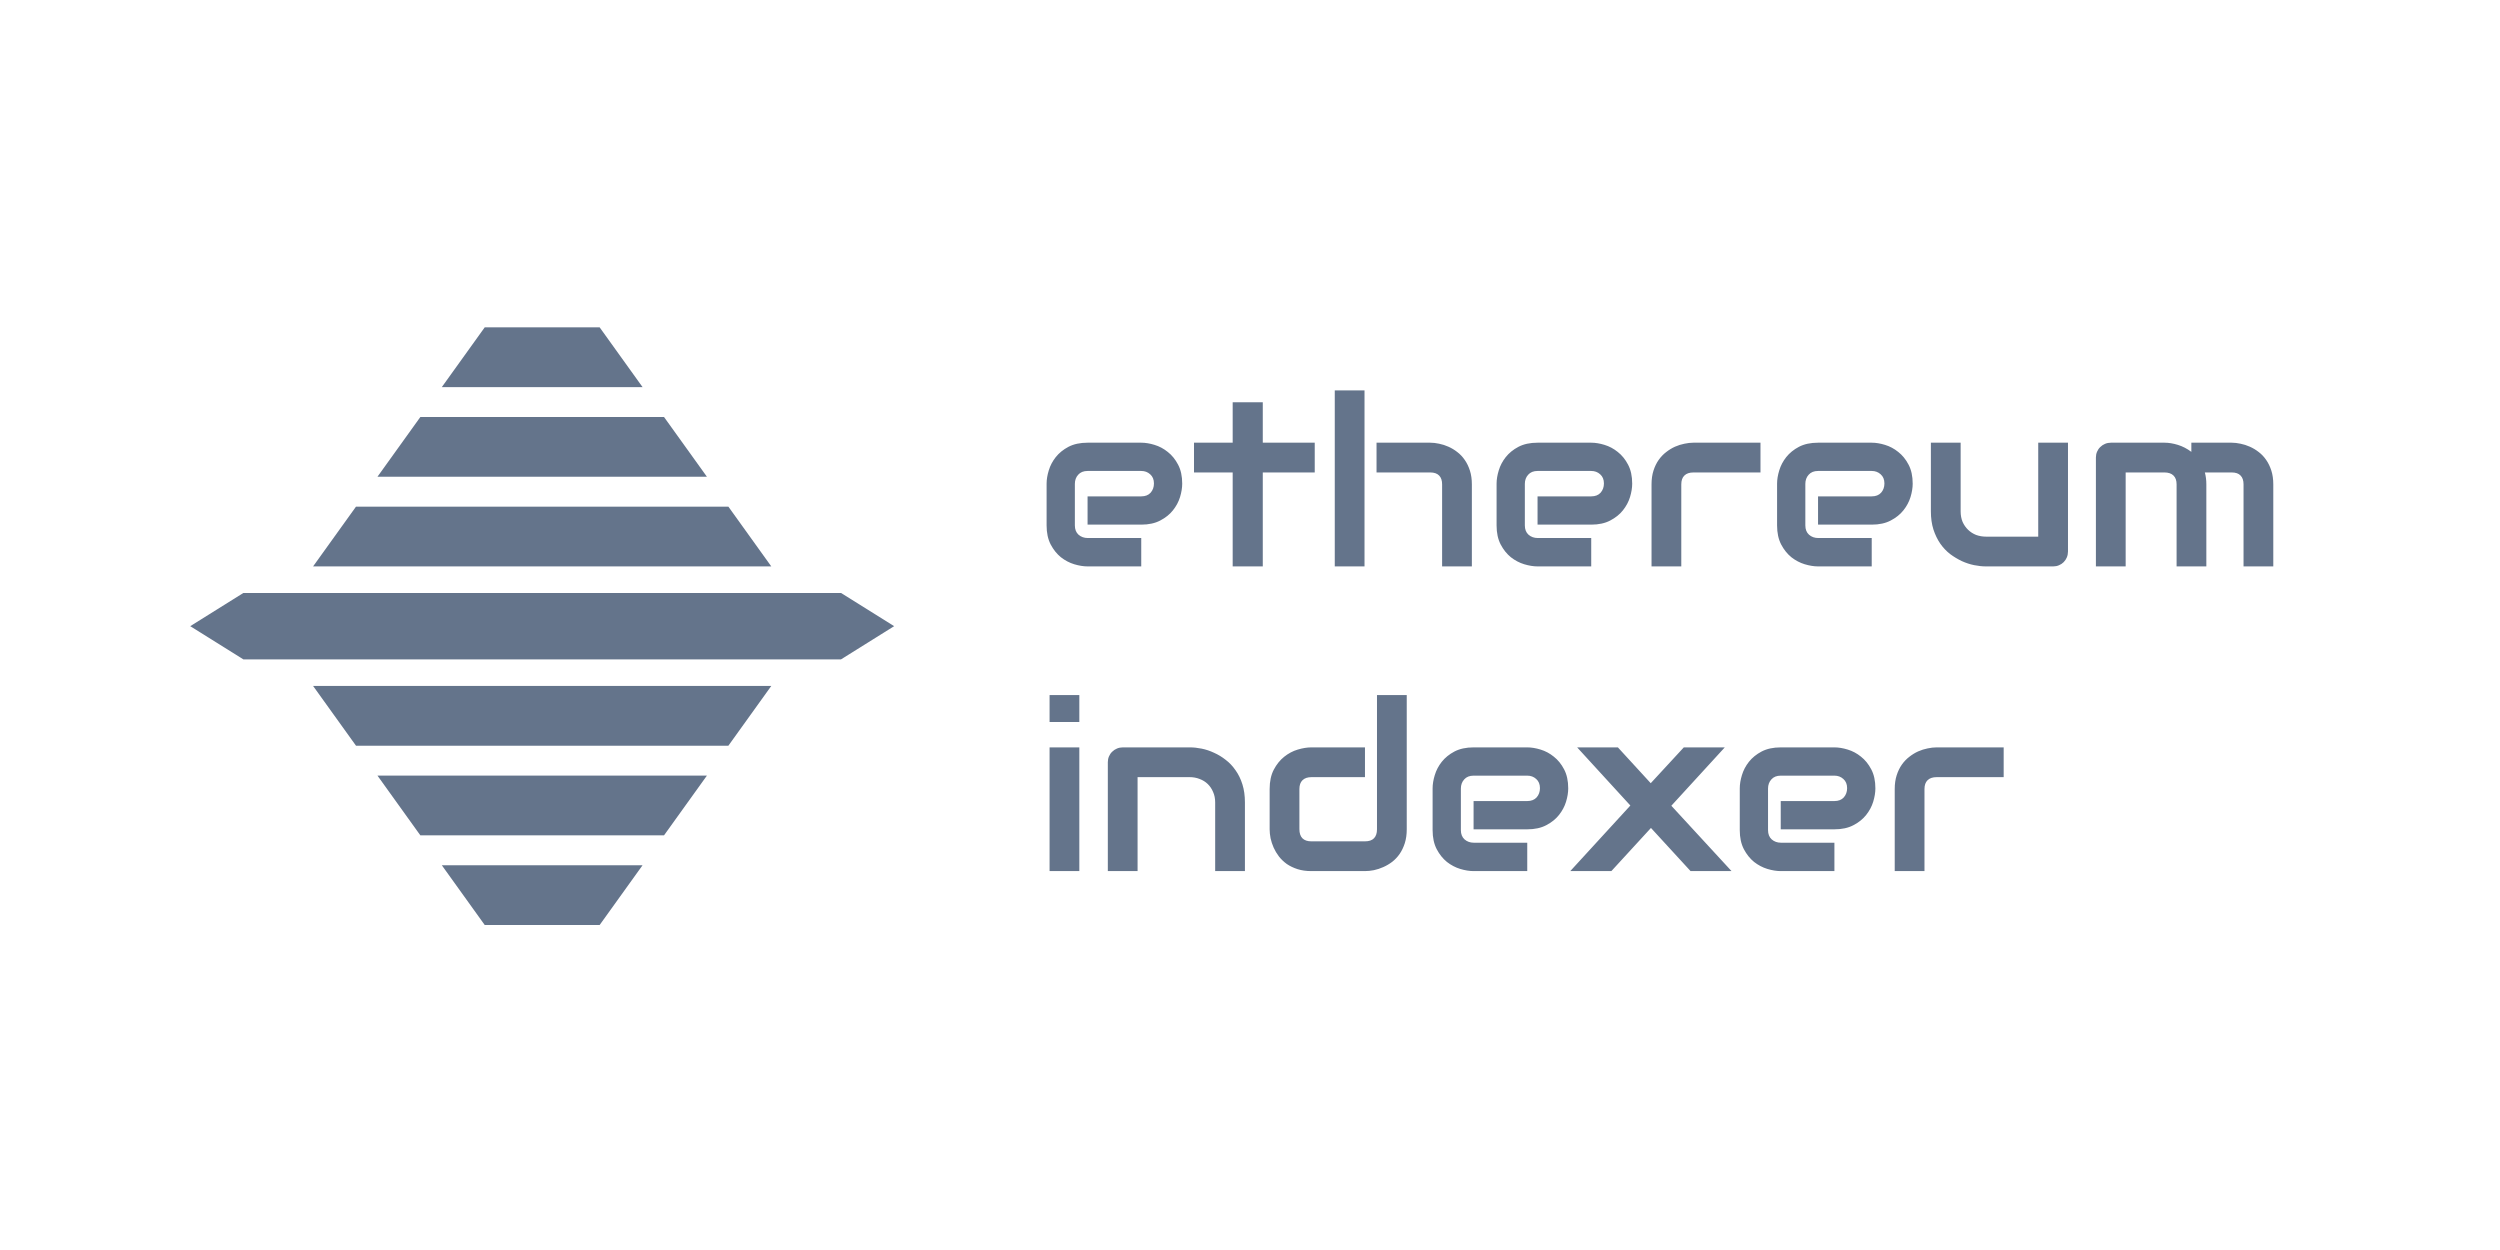
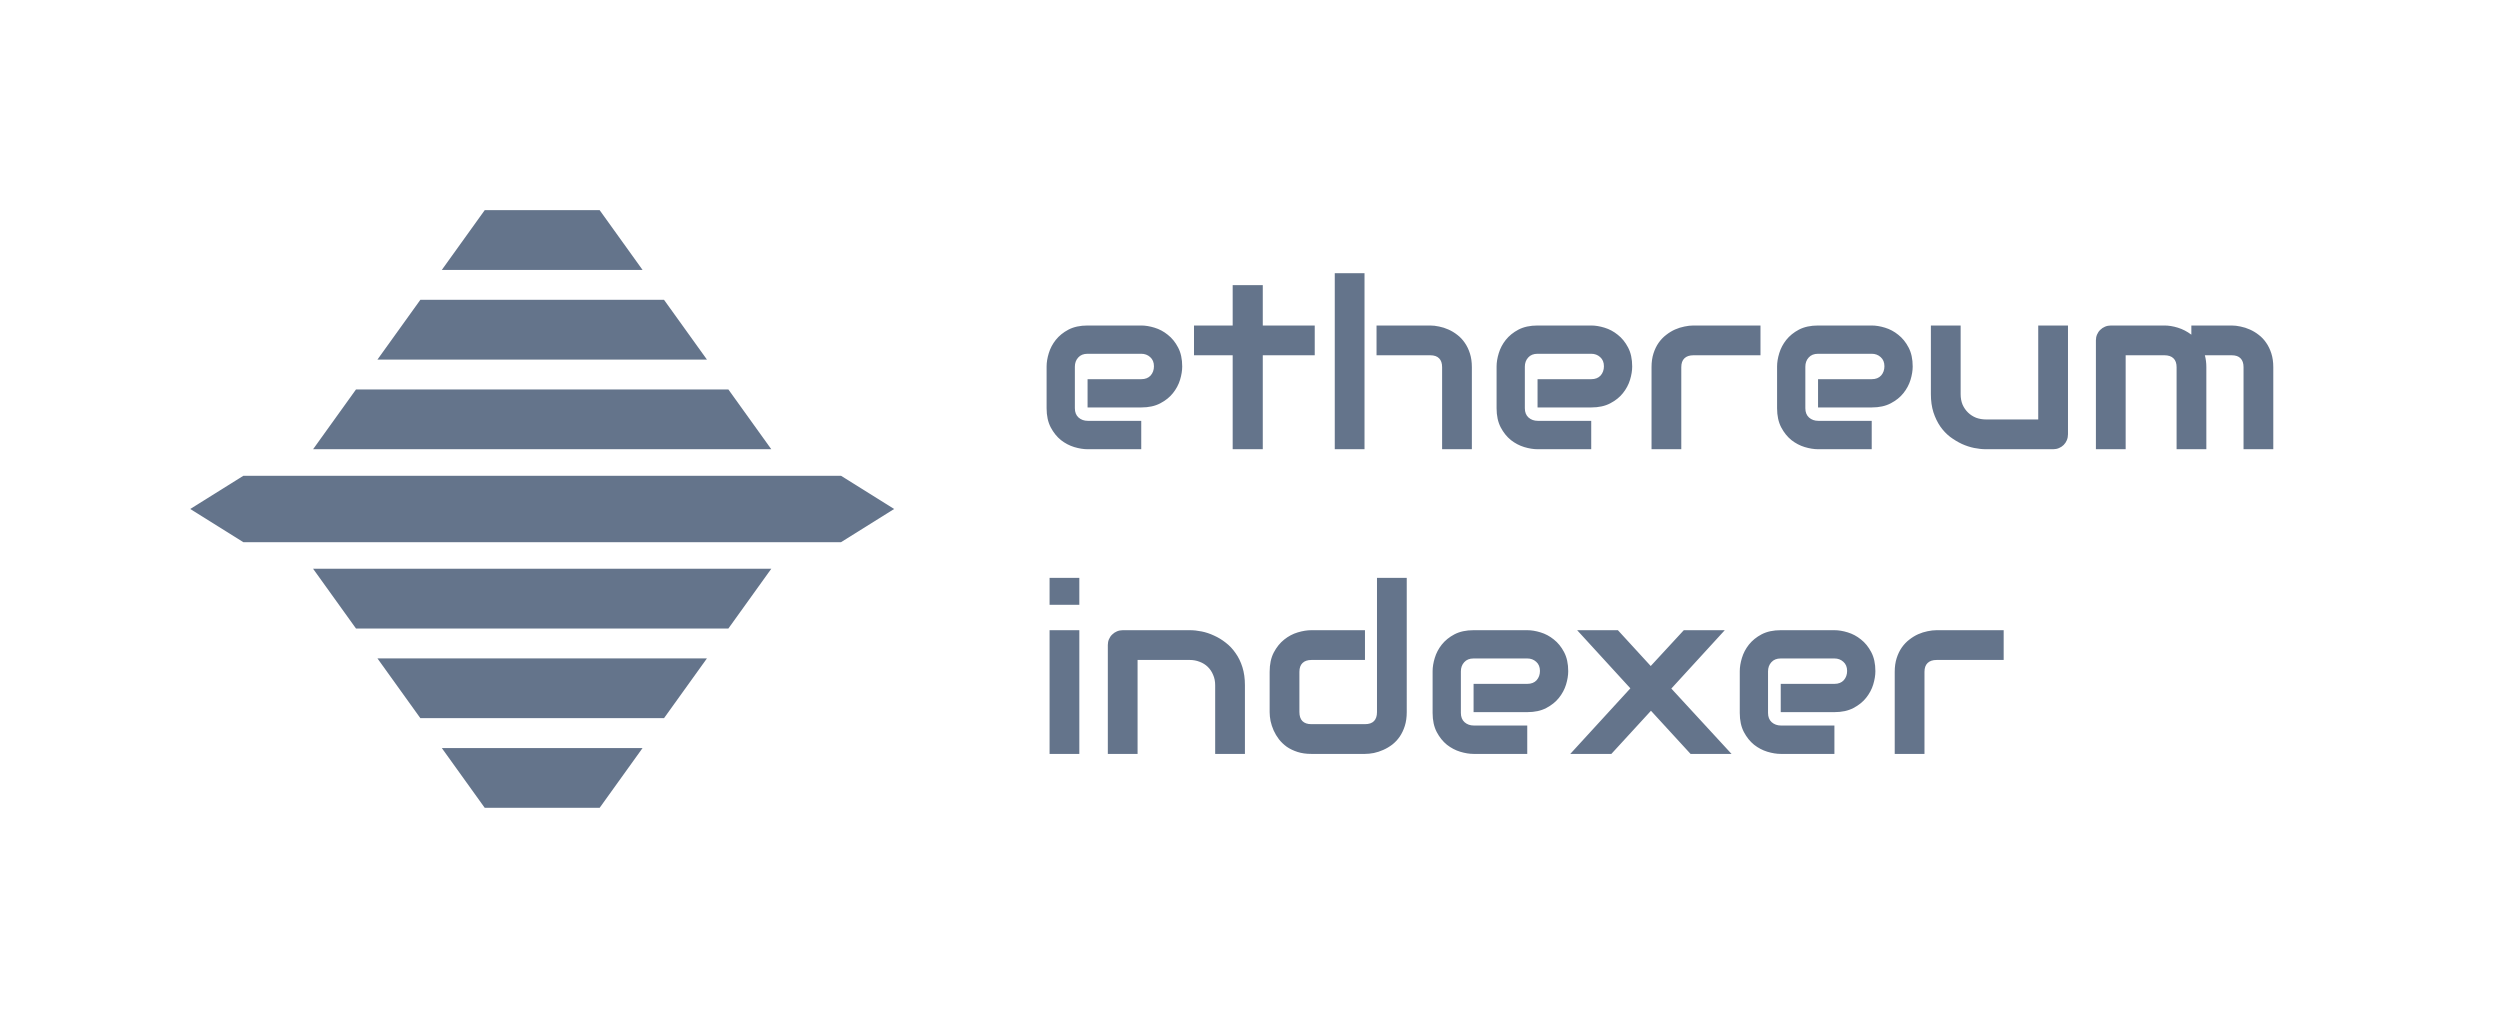
- <svg xmlns="http://www.w3.org/2000/svg" viewBox="0 0 1280 640" width="1280" height="640">
-   <g transform="translate(0,60)">
-     <defs>
-       <clipPath id="ei-lk">
-         <path d="M 230 64 L 282 64 L 394 220 L 394 292 L 282 448 L 230 448 L 118 292 L 118 220 Z" />
-       </clipPath>
-     </defs>
-     <g fill="#64748B">
-       <g transform="translate(60,43) scale(0.85)">
-         <g clip-path="url(#ei-lk)">
-           <rect x="60" y="76" width="392" height="36" />
-           <rect x="60" y="130" width="392" height="36" />
-           <rect x="60" y="184" width="392" height="36" />
-           <rect x="60" y="292" width="392" height="36" />
-           <rect x="60" y="346" width="392" height="36" />
-           <rect x="60" y="400" width="392" height="36" />
-         </g>
-         <path d="M76 236 H436 L468 256 L436 276 H76 L44 256 Z" />
+ <svg xmlns="http://www.w3.org/2000/svg" viewBox="0 0 1280 520" width="1280" height="520" version="1.1">
+   <defs>
+     <clipPath id="ei-lk">
+       <path d="M 230 64 L 282 64 L 394 220 L 394 292 L 282 448 L 230 448 L 118 292 L 118 220 Z" />
+     </clipPath>
+   </defs>
+   <g fill="#64748B">
+     <g transform="translate(60,43) scale(0.85)">
+       <g clip-path="url(#ei-lk)">
+         <rect x="60" y="76" width="392" height="36" />
+         <rect x="60" y="130" width="392" height="36" />
+         <rect x="60" y="184" width="392" height="36" />
+         <rect x="60" y="292" width="392" height="36" />
+         <rect x="60" y="346" width="392" height="36" />
+         <rect x="60" y="400" width="392" height="36" />
      </g>
-       <path d="m 605.293,187.637 q 0,3.164 -1.113,6.855 -1.113,3.633 -3.633,6.797 -2.461,3.105 -6.504,5.215 -3.984,2.109 -9.727,2.109 h -27.48 v -14.473 h 27.48 q 3.105,0 4.805,-1.875 1.699,-1.934 1.699,-4.746 0,-2.988 -1.934,-4.688 -1.875,-1.699 -4.57,-1.699 h -27.48 q -3.105,0 -4.805,1.934 -1.699,1.875 -1.699,4.688 v 21.27 q 0,3.047 1.875,4.746 1.934,1.699 4.746,1.699 h 27.363 V 230 h -27.48 q -3.164,0 -6.855,-1.113 -3.633,-1.113 -6.797,-3.574 -3.105,-2.52 -5.215,-6.504 -2.109,-4.043 -2.109,-9.785 v -21.387 q 0,-3.164 1.113,-6.797 1.113,-3.691 3.574,-6.797 2.52,-3.164 6.504,-5.273 4.043,-2.109 9.785,-2.109 h 27.48 q 3.164,0 6.797,1.113 3.691,1.113 6.797,3.633 3.164,2.461 5.273,6.504 2.109,3.984 2.109,9.727 z m 67.852,-5.742 H 646.543 V 230 h -15.41 v -48.105 h -19.805 v -15.234 h 19.805 v -20.684 h 15.41 v 20.684 h 26.602 z M 753.594,230 h -15.234 v -42.012 q 0,-2.988 -1.523,-4.512 -1.523,-1.582 -4.57,-1.582 h -27.48 v -15.234 h 27.48 q 2.168,0 4.57,0.527 2.402,0.469 4.746,1.523 2.402,1.055 4.57,2.754 2.168,1.641 3.809,4.043 1.641,2.344 2.637,5.449 0.996,3.105 0.996,7.031 z m -54.961,0 h -15.234 v -90.117 h 15.234 z m 137.051,-42.363 q 0,3.164 -1.113,6.855 -1.113,3.633 -3.633,6.797 -2.461,3.105 -6.504,5.215 -3.984,2.109 -9.727,2.109 h -27.48 v -14.473 h 27.48 q 3.105,0 4.805,-1.875 1.699,-1.934 1.699,-4.746 0,-2.988 -1.934,-4.688 -1.875,-1.699 -4.57,-1.699 h -27.48 q -3.105,0 -4.805,1.934 -1.699,1.875 -1.699,4.688 v 21.27 q 0,3.047 1.875,4.746 1.934,1.699 4.746,1.699 h 27.363 V 230 h -27.48 q -3.164,0 -6.855,-1.113 -3.633,-1.113 -6.797,-3.574 -3.105,-2.52 -5.215,-6.504 -2.109,-4.043 -2.109,-9.785 v -21.387 q 0,-3.164 1.113,-6.797 1.113,-3.691 3.574,-6.797 2.52,-3.164 6.504,-5.273 4.043,-2.109 9.785,-2.109 h 27.48 q 3.164,0 6.797,1.113 3.691,1.113 6.797,3.633 3.164,2.461 5.273,6.504 2.109,3.984 2.109,9.727 z m 65.684,-5.742 h -34.277 q -3.105,0 -4.688,1.582 -1.582,1.523 -1.582,4.512 V 230 h -15.234 v -42.012 q 0,-3.926 0.996,-7.031 0.996,-3.105 2.637,-5.449 1.699,-2.402 3.867,-4.043 2.168,-1.699 4.512,-2.754 2.402,-1.055 4.805,-1.523 2.461,-0.527 4.57,-0.527 h 34.395 z m 77.93,5.742 q 0,3.164 -1.113,6.855 -1.113,3.633 -3.633,6.797 -2.461,3.105 -6.504,5.215 -3.984,2.109 -9.727,2.109 h -27.48 v -14.473 h 27.48 q 3.105,0 4.805,-1.875 1.699,-1.934 1.699,-4.746 0,-2.988 -1.934,-4.688 -1.875,-1.699 -4.57,-1.699 h -27.48 q -3.105,0 -4.805,1.934 -1.699,1.875 -1.699,4.688 v 21.27 q 0,3.047 1.875,4.746 1.934,1.699 4.746,1.699 h 27.363 V 230 h -27.48 q -3.164,0 -6.855,-1.113 -3.633,-1.113 -6.797,-3.574 -3.105,-2.52 -5.215,-6.504 -2.109,-4.043 -2.109,-9.785 v -21.387 q 0,-3.164 1.113,-6.797 1.113,-3.691 3.574,-6.797 2.52,-3.164 6.504,-5.273 4.043,-2.109 9.785,-2.109 h 27.48 q 3.164,0 6.797,1.113 3.691,1.113 6.797,3.633 3.164,2.461 5.273,6.504 2.109,3.984 2.109,9.727 z m 79.512,34.688 q 0,1.641 -0.586,3.047 -0.586,1.406 -1.641,2.461 -0.996,0.996 -2.402,1.582 Q 1052.832,230 1051.25,230 h -34.453 q -2.812,0 -6.035,-0.645 -3.164,-0.645 -6.269,-2.051 -3.106,-1.465 -6.035,-3.633 -2.871,-2.227 -5.039,-5.332 -2.168,-3.164 -3.516,-7.266 -1.289,-4.102 -1.289,-9.258 v -35.156 h 15.234 v 35.156 q 0,2.988 0.996,5.391 1.055,2.344 2.812,4.043 1.758,1.699 4.102,2.637 2.402,0.879 5.156,0.879 h 26.66 v -48.105 h 15.234 z M 1129.648,230 h -15.234 v -42.012 q 0,-2.988 -1.582,-4.512 -1.582,-1.582 -4.688,-1.582 h -19.805 V 230 h -15.234 v -55.781 q 0,-1.582 0.586,-2.93 0.586,-1.406 1.641,-2.402 1.055,-1.055 2.461,-1.641 1.406,-0.586 2.988,-0.586 h 27.48 q 3.164,0 6.797,1.113 3.633,1.113 6.914,3.574 v -4.688 h 20.625 q 2.168,0 4.57,0.527 2.402,0.469 4.746,1.523 2.402,1.055 4.57,2.754 2.168,1.641 3.809,4.043 1.641,2.344 2.637,5.449 0.996,3.105 0.996,7.031 V 230 h -15.234 v -42.012 q 0,-2.988 -1.523,-4.512 -1.465,-1.582 -4.57,-1.582 h -13.711 q 0.762,2.812 0.762,6.094 z" style="font-size:120px;font-family:Audiowide" aria-label="ethereum" />
-       <path d="m 552.617,309.652 h -15.234 v -13.77 h 15.234 z m 0,76.348 h -15.234 v -63.34 h 15.234 z m 84.785,0 h -15.234 v -35.156 q 0,-2.988 -1.055,-5.332 -0.996,-2.402 -2.754,-4.102 -1.758,-1.699 -4.16,-2.578 -2.344,-0.938 -5.098,-0.938 H 582.441 V 386 h -15.234 v -55.781 q 0,-1.582 0.586,-2.93 0.586,-1.406 1.641,-2.402 1.055,-1.055 2.461,-1.641 1.406,-0.586 2.988,-0.586 h 34.336 q 2.871,0 6.035,0.645 3.223,0.645 6.328,2.109 3.164,1.406 5.977,3.633 2.871,2.168 5.039,5.332 2.227,3.105 3.516,7.207 1.289,4.102 1.289,9.258 z m 82.852,-21.387 q 0,3.926 -0.996,7.09 -0.996,3.105 -2.637,5.508 -1.641,2.344 -3.809,4.043 -2.168,1.641 -4.57,2.695 -2.344,1.055 -4.805,1.582 Q 701.035,386 698.867,386 h -27.48 q -3.926,0 -7.031,-0.996 -3.105,-0.996 -5.508,-2.637 -2.344,-1.699 -4.043,-3.867 -1.641,-2.168 -2.695,-4.512 -1.055,-2.402 -1.582,-4.805 -0.469,-2.461 -0.469,-4.57 v -20.625 q 0,-5.859 2.109,-9.902 2.168,-4.102 5.332,-6.621 3.223,-2.578 6.973,-3.691 3.75,-1.113 6.914,-1.113 h 27.48 v 15.234 h -27.363 q -3.047,0 -4.629,1.582 -1.582,1.523 -1.582,4.512 v 20.508 q 0,3.105 1.523,4.688 1.582,1.582 4.57,1.582 h 27.48 q 3.105,0 4.629,-1.582 1.523,-1.582 1.523,-4.57 v -68.73 h 15.234 z m 82.676,-20.977 q 0,3.164 -1.113,6.855 -1.113,3.633 -3.633,6.797 -2.461,3.105 -6.504,5.215 -3.984,2.109 -9.727,2.109 h -27.48 v -14.473 h 27.48 q 3.105,0 4.805,-1.875 1.699,-1.934 1.699,-4.746 0,-2.988 -1.934,-4.688 -1.875,-1.699 -4.57,-1.699 h -27.48 q -3.105,0 -4.805,1.934 -1.699,1.875 -1.699,4.688 v 21.27 q 0,3.047 1.875,4.746 1.934,1.699 4.746,1.699 h 27.363 V 386 h -27.48 q -3.164,0 -6.855,-1.113 -3.633,-1.113 -6.797,-3.574 -3.105,-2.52 -5.215,-6.504 -2.109,-4.043 -2.109,-9.785 v -21.387 q 0,-3.164 1.113,-6.797 1.113,-3.691 3.574,-6.797 2.52,-3.164 6.504,-5.273 4.043,-2.109 9.785,-2.109 h 27.48 q 3.164,0 6.797,1.113 3.691,1.113 6.797,3.633 3.164,2.461 5.273,6.504 2.109,3.984 2.109,9.727 z M 883.086,322.66 855.723,352.543 886.543,386 H 865.566 L 845.293,363.91 825.02,386 H 803.984 L 834.746,352.426 807.5,322.66 h 20.859 L 845.176,341 862.109,322.66 Z m 77.109,20.977 q 0,3.164 -1.113,6.855 -1.113,3.633 -3.633,6.797 -2.461,3.105 -6.504,5.215 -3.984,2.109 -9.727,2.109 h -27.48 v -14.473 h 27.48 q 3.105,0 4.805,-1.875 1.699,-1.934 1.699,-4.746 0,-2.988 -1.934,-4.688 -1.875,-1.699 -4.57,-1.699 h -27.48 q -3.105,0 -4.805,1.934 -1.699,1.875 -1.699,4.688 v 21.27 q 0,3.047 1.875,4.746 1.934,1.699 4.746,1.699 h 27.363 V 386 h -27.48 q -3.164,0 -6.855,-1.113 -3.633,-1.113 -6.797,-3.574 -3.105,-2.52 -5.215,-6.504 -2.109,-4.043 -2.109,-9.785 v -21.387 q 0,-3.164 1.113,-6.797 1.113,-3.691 3.574,-6.797 2.52,-3.164 6.504,-5.273 4.043,-2.109 9.785,-2.109 h 27.48 q 3.164,0 6.797,1.113 3.691,1.113 6.797,3.633 3.164,2.461 5.273,6.504 2.109,3.984 2.109,9.727 z m 65.684,-5.742 h -34.277 q -3.105,0 -4.688,1.582 -1.582,1.523 -1.582,4.512 V 386 h -15.234 v -42.012 q 0,-3.926 0.996,-7.031 0.996,-3.105 2.637,-5.449 1.699,-2.402 3.867,-4.043 2.168,-1.699 4.512,-2.754 2.402,-1.055 4.805,-1.523 2.461,-0.527 4.57,-0.527 h 34.395 z" style="font-size:120px;font-family:Audiowide" aria-label="indexer" />
+       <path d="M76 236 H436 L468 256 L436 276 H76 L44 256 Z" />
    </g>
+     <path d="m 605.293,187.637 q 0,3.164 -1.113,6.855 -1.113,3.633 -3.633,6.797 -2.461,3.105 -6.504,5.215 -3.984,2.109 -9.727,2.109 h -27.48 v -14.473 h 27.48 q 3.105,0 4.805,-1.875 1.699,-1.934 1.699,-4.746 0,-2.988 -1.934,-4.688 -1.875,-1.699 -4.57,-1.699 h -27.48 q -3.105,0 -4.805,1.934 -1.699,1.875 -1.699,4.688 v 21.27 q 0,3.047 1.875,4.746 1.934,1.699 4.746,1.699 h 27.363 V 230 h -27.48 q -3.164,0 -6.855,-1.113 -3.633,-1.113 -6.797,-3.574 -3.105,-2.52 -5.215,-6.504 -2.109,-4.043 -2.109,-9.785 v -21.387 q 0,-3.164 1.113,-6.797 1.113,-3.691 3.574,-6.797 2.52,-3.164 6.504,-5.273 4.043,-2.109 9.785,-2.109 h 27.48 q 3.164,0 6.797,1.113 3.691,1.113 6.797,3.633 3.164,2.461 5.273,6.504 2.109,3.984 2.109,9.727 z m 67.852,-5.742 H 646.543 V 230 h -15.41 v -48.105 h -19.805 v -15.234 h 19.805 v -20.684 h 15.41 v 20.684 h 26.602 z M 753.594,230 h -15.234 v -42.012 q 0,-2.988 -1.523,-4.512 -1.523,-1.582 -4.57,-1.582 h -27.48 v -15.234 h 27.48 q 2.168,0 4.57,0.527 2.402,0.469 4.746,1.523 2.402,1.055 4.57,2.754 2.168,1.641 3.809,4.043 1.641,2.344 2.637,5.449 0.996,3.105 0.996,7.031 z m -54.961,0 h -15.234 v -90.117 h 15.234 z m 137.051,-42.363 q 0,3.164 -1.113,6.855 -1.113,3.633 -3.633,6.797 -2.461,3.105 -6.504,5.215 -3.984,2.109 -9.727,2.109 h -27.48 v -14.473 h 27.48 q 3.105,0 4.805,-1.875 1.699,-1.934 1.699,-4.746 0,-2.988 -1.934,-4.688 -1.875,-1.699 -4.57,-1.699 h -27.48 q -3.105,0 -4.805,1.934 -1.699,1.875 -1.699,4.688 v 21.27 q 0,3.047 1.875,4.746 1.934,1.699 4.746,1.699 h 27.363 V 230 h -27.48 q -3.164,0 -6.855,-1.113 -3.633,-1.113 -6.797,-3.574 -3.105,-2.52 -5.215,-6.504 -2.109,-4.043 -2.109,-9.785 v -21.387 q 0,-3.164 1.113,-6.797 1.113,-3.691 3.574,-6.797 2.52,-3.164 6.504,-5.273 4.043,-2.109 9.785,-2.109 h 27.48 q 3.164,0 6.797,1.113 3.691,1.113 6.797,3.633 3.164,2.461 5.273,6.504 2.109,3.984 2.109,9.727 z m 65.684,-5.742 h -34.277 q -3.105,0 -4.688,1.582 -1.582,1.523 -1.582,4.512 V 230 h -15.234 v -42.012 q 0,-3.926 0.996,-7.031 0.996,-3.105 2.637,-5.449 1.699,-2.402 3.867,-4.043 2.168,-1.699 4.512,-2.754 2.402,-1.055 4.805,-1.523 2.461,-0.527 4.57,-0.527 h 34.395 z m 77.93,5.742 q 0,3.164 -1.113,6.855 -1.113,3.633 -3.633,6.797 -2.461,3.105 -6.504,5.215 -3.984,2.109 -9.727,2.109 h -27.48 v -14.473 h 27.48 q 3.105,0 4.805,-1.875 1.699,-1.934 1.699,-4.746 0,-2.988 -1.934,-4.688 -1.875,-1.699 -4.57,-1.699 h -27.48 q -3.105,0 -4.805,1.934 -1.699,1.875 -1.699,4.688 v 21.27 q 0,3.047 1.875,4.746 1.934,1.699 4.746,1.699 h 27.363 V 230 h -27.48 q -3.164,0 -6.855,-1.113 -3.633,-1.113 -6.797,-3.574 -3.105,-2.52 -5.215,-6.504 -2.109,-4.043 -2.109,-9.785 v -21.387 q 0,-3.164 1.113,-6.797 1.113,-3.691 3.574,-6.797 2.52,-3.164 6.504,-5.273 4.043,-2.109 9.785,-2.109 h 27.48 q 3.164,0 6.797,1.113 3.691,1.113 6.797,3.633 3.164,2.461 5.273,6.504 2.109,3.984 2.109,9.727 z m 79.512,34.688 q 0,1.641 -0.586,3.047 -0.586,1.406 -1.641,2.461 -0.996,0.996 -2.402,1.582 Q 1052.832,230 1051.25,230 h -34.453 q -2.812,0 -6.035,-0.645 -3.164,-0.645 -6.269,-2.051 -3.106,-1.465 -6.035,-3.633 -2.871,-2.227 -5.039,-5.332 -2.168,-3.164 -3.516,-7.266 -1.289,-4.102 -1.289,-9.258 v -35.156 h 15.234 v 35.156 q 0,2.988 0.996,5.391 1.055,2.344 2.812,4.043 1.758,1.699 4.102,2.637 2.402,0.879 5.156,0.879 h 26.66 v -48.105 h 15.234 z M 1129.648,230 h -15.234 v -42.012 q 0,-2.988 -1.582,-4.512 -1.582,-1.582 -4.688,-1.582 h -19.805 V 230 h -15.234 v -55.781 q 0,-1.582 0.586,-2.93 0.586,-1.406 1.641,-2.402 1.055,-1.055 2.461,-1.641 1.406,-0.586 2.988,-0.586 h 27.48 q 3.164,0 6.797,1.113 3.633,1.113 6.914,3.574 v -4.688 h 20.625 q 2.168,0 4.57,0.527 2.402,0.469 4.746,1.523 2.402,1.055 4.57,2.754 2.168,1.641 3.809,4.043 1.641,2.344 2.637,5.449 0.996,3.105 0.996,7.031 V 230 h -15.234 v -42.012 q 0,-2.988 -1.523,-4.512 -1.465,-1.582 -4.57,-1.582 h -13.711 q 0.762,2.812 0.762,6.094 z" style="font-size:120px;font-family:Audiowide" aria-label="ethereum" />
+     <path d="m 552.617,309.652 h -15.234 v -13.77 h 15.234 z m 0,76.348 h -15.234 v -63.34 h 15.234 z m 84.785,0 h -15.234 v -35.156 q 0,-2.988 -1.055,-5.332 -0.996,-2.402 -2.754,-4.102 -1.758,-1.699 -4.16,-2.578 -2.344,-0.938 -5.098,-0.938 H 582.441 V 386 h -15.234 v -55.781 q 0,-1.582 0.586,-2.93 0.586,-1.406 1.641,-2.402 1.055,-1.055 2.461,-1.641 1.406,-0.586 2.988,-0.586 h 34.336 q 2.871,0 6.035,0.645 3.223,0.645 6.328,2.109 3.164,1.406 5.977,3.633 2.871,2.168 5.039,5.332 2.227,3.105 3.516,7.207 1.289,4.102 1.289,9.258 z m 82.852,-21.387 q 0,3.926 -0.996,7.09 -0.996,3.105 -2.637,5.508 -1.641,2.344 -3.809,4.043 -2.168,1.641 -4.57,2.695 -2.344,1.055 -4.805,1.582 Q 701.035,386 698.867,386 h -27.48 q -3.926,0 -7.031,-0.996 -3.105,-0.996 -5.508,-2.637 -2.344,-1.699 -4.043,-3.867 -1.641,-2.168 -2.695,-4.512 -1.055,-2.402 -1.582,-4.805 -0.469,-2.461 -0.469,-4.57 v -20.625 q 0,-5.859 2.109,-9.902 2.168,-4.102 5.332,-6.621 3.223,-2.578 6.973,-3.691 3.75,-1.113 6.914,-1.113 h 27.48 v 15.234 h -27.363 q -3.047,0 -4.629,1.582 -1.582,1.523 -1.582,4.512 v 20.508 q 0,3.105 1.523,4.688 1.582,1.582 4.57,1.582 h 27.48 q 3.105,0 4.629,-1.582 1.523,-1.582 1.523,-4.57 v -68.73 h 15.234 z m 82.676,-20.977 q 0,3.164 -1.113,6.855 -1.113,3.633 -3.633,6.797 -2.461,3.105 -6.504,5.215 -3.984,2.109 -9.727,2.109 h -27.48 v -14.473 h 27.48 q 3.105,0 4.805,-1.875 1.699,-1.934 1.699,-4.746 0,-2.988 -1.934,-4.688 -1.875,-1.699 -4.57,-1.699 h -27.48 q -3.105,0 -4.805,1.934 -1.699,1.875 -1.699,4.688 v 21.27 q 0,3.047 1.875,4.746 1.934,1.699 4.746,1.699 h 27.363 V 386 h -27.48 q -3.164,0 -6.855,-1.113 -3.633,-1.113 -6.797,-3.574 -3.105,-2.52 -5.215,-6.504 -2.109,-4.043 -2.109,-9.785 v -21.387 q 0,-3.164 1.113,-6.797 1.113,-3.691 3.574,-6.797 2.52,-3.164 6.504,-5.273 4.043,-2.109 9.785,-2.109 h 27.48 q 3.164,0 6.797,1.113 3.691,1.113 6.797,3.633 3.164,2.461 5.273,6.504 2.109,3.984 2.109,9.727 z M 883.086,322.66 855.723,352.543 886.543,386 H 865.566 L 845.293,363.91 825.02,386 H 803.984 L 834.746,352.426 807.5,322.66 h 20.859 L 845.176,341 862.109,322.66 Z m 77.109,20.977 q 0,3.164 -1.113,6.855 -1.113,3.633 -3.633,6.797 -2.461,3.105 -6.504,5.215 -3.984,2.109 -9.727,2.109 h -27.48 v -14.473 h 27.48 q 3.105,0 4.805,-1.875 1.699,-1.934 1.699,-4.746 0,-2.988 -1.934,-4.688 -1.875,-1.699 -4.57,-1.699 h -27.48 q -3.105,0 -4.805,1.934 -1.699,1.875 -1.699,4.688 v 21.27 q 0,3.047 1.875,4.746 1.934,1.699 4.746,1.699 h 27.363 V 386 h -27.48 q -3.164,0 -6.855,-1.113 -3.633,-1.113 -6.797,-3.574 -3.105,-2.52 -5.215,-6.504 -2.109,-4.043 -2.109,-9.785 v -21.387 q 0,-3.164 1.113,-6.797 1.113,-3.691 3.574,-6.797 2.52,-3.164 6.504,-5.273 4.043,-2.109 9.785,-2.109 h 27.48 q 3.164,0 6.797,1.113 3.691,1.113 6.797,3.633 3.164,2.461 5.273,6.504 2.109,3.984 2.109,9.727 z m 65.684,-5.742 h -34.277 q -3.105,0 -4.688,1.582 -1.582,1.523 -1.582,4.512 V 386 h -15.234 v -42.012 q 0,-3.926 0.996,-7.031 0.996,-3.105 2.637,-5.449 1.699,-2.402 3.867,-4.043 2.168,-1.699 4.512,-2.754 2.402,-1.055 4.805,-1.523 2.461,-0.527 4.57,-0.527 h 34.395 z" style="font-size:120px;font-family:Audiowide" aria-label="indexer" />
  </g>
</svg>
